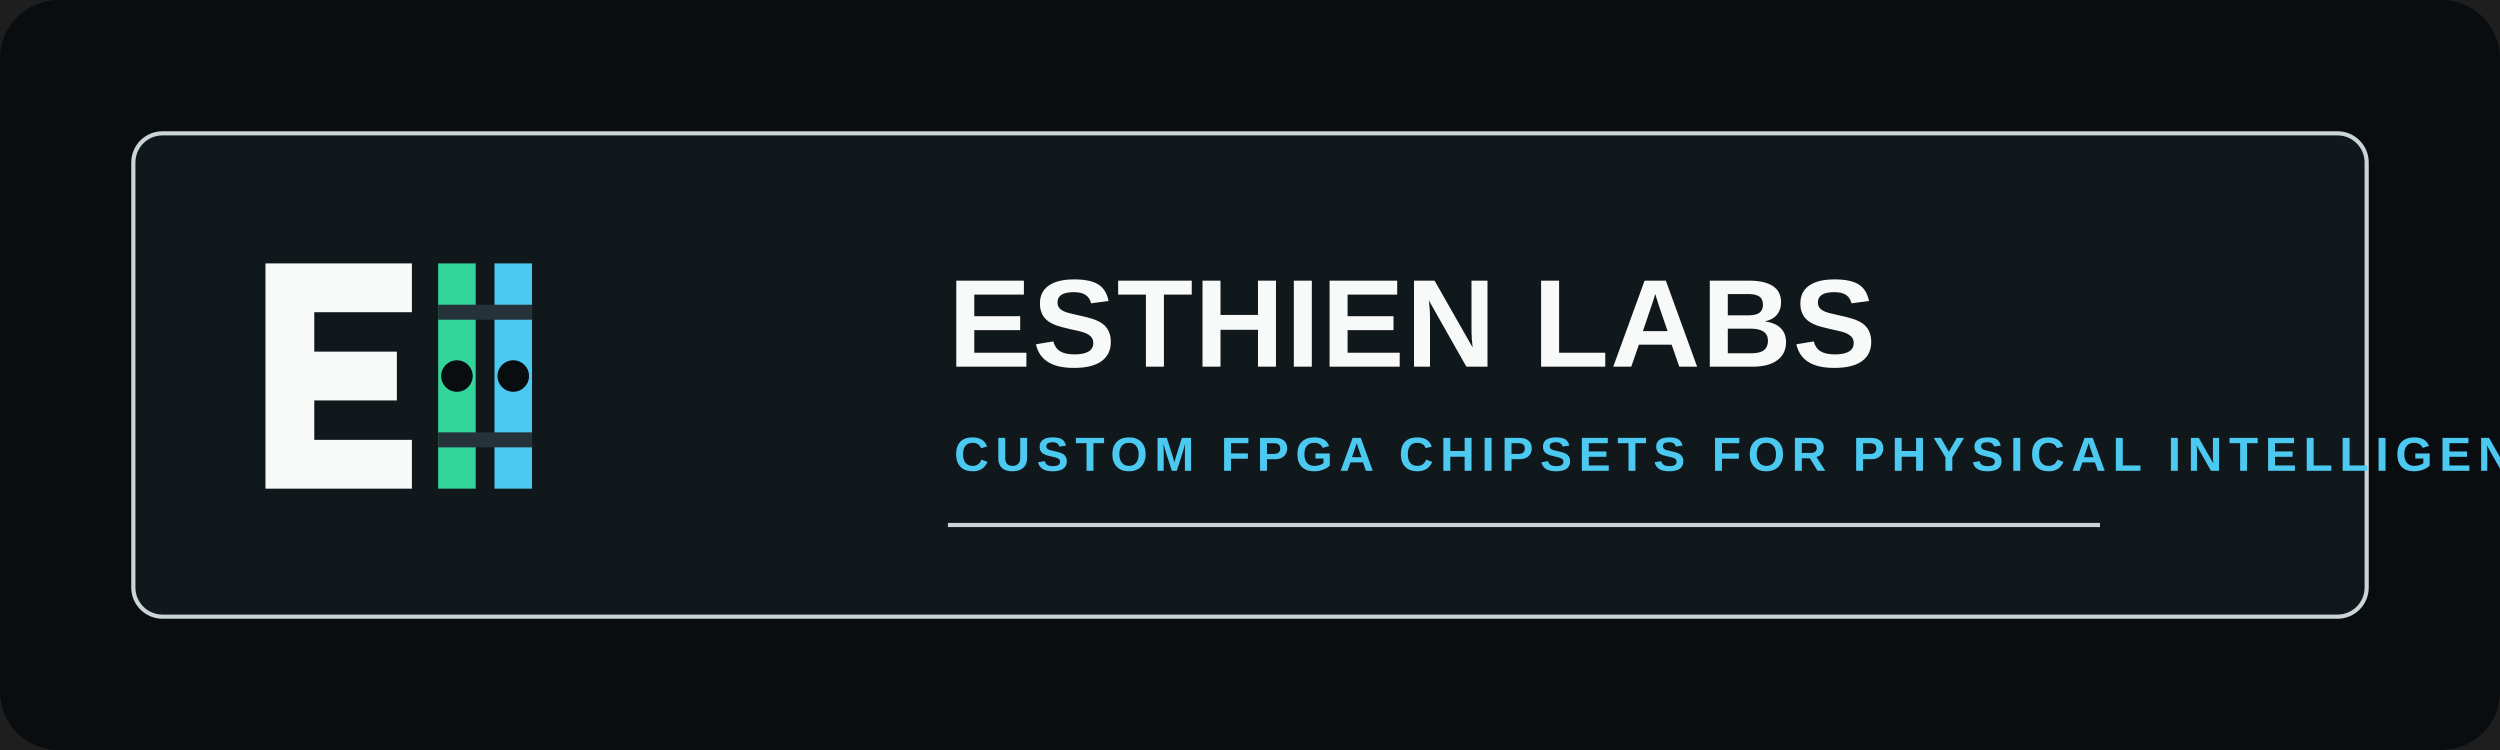
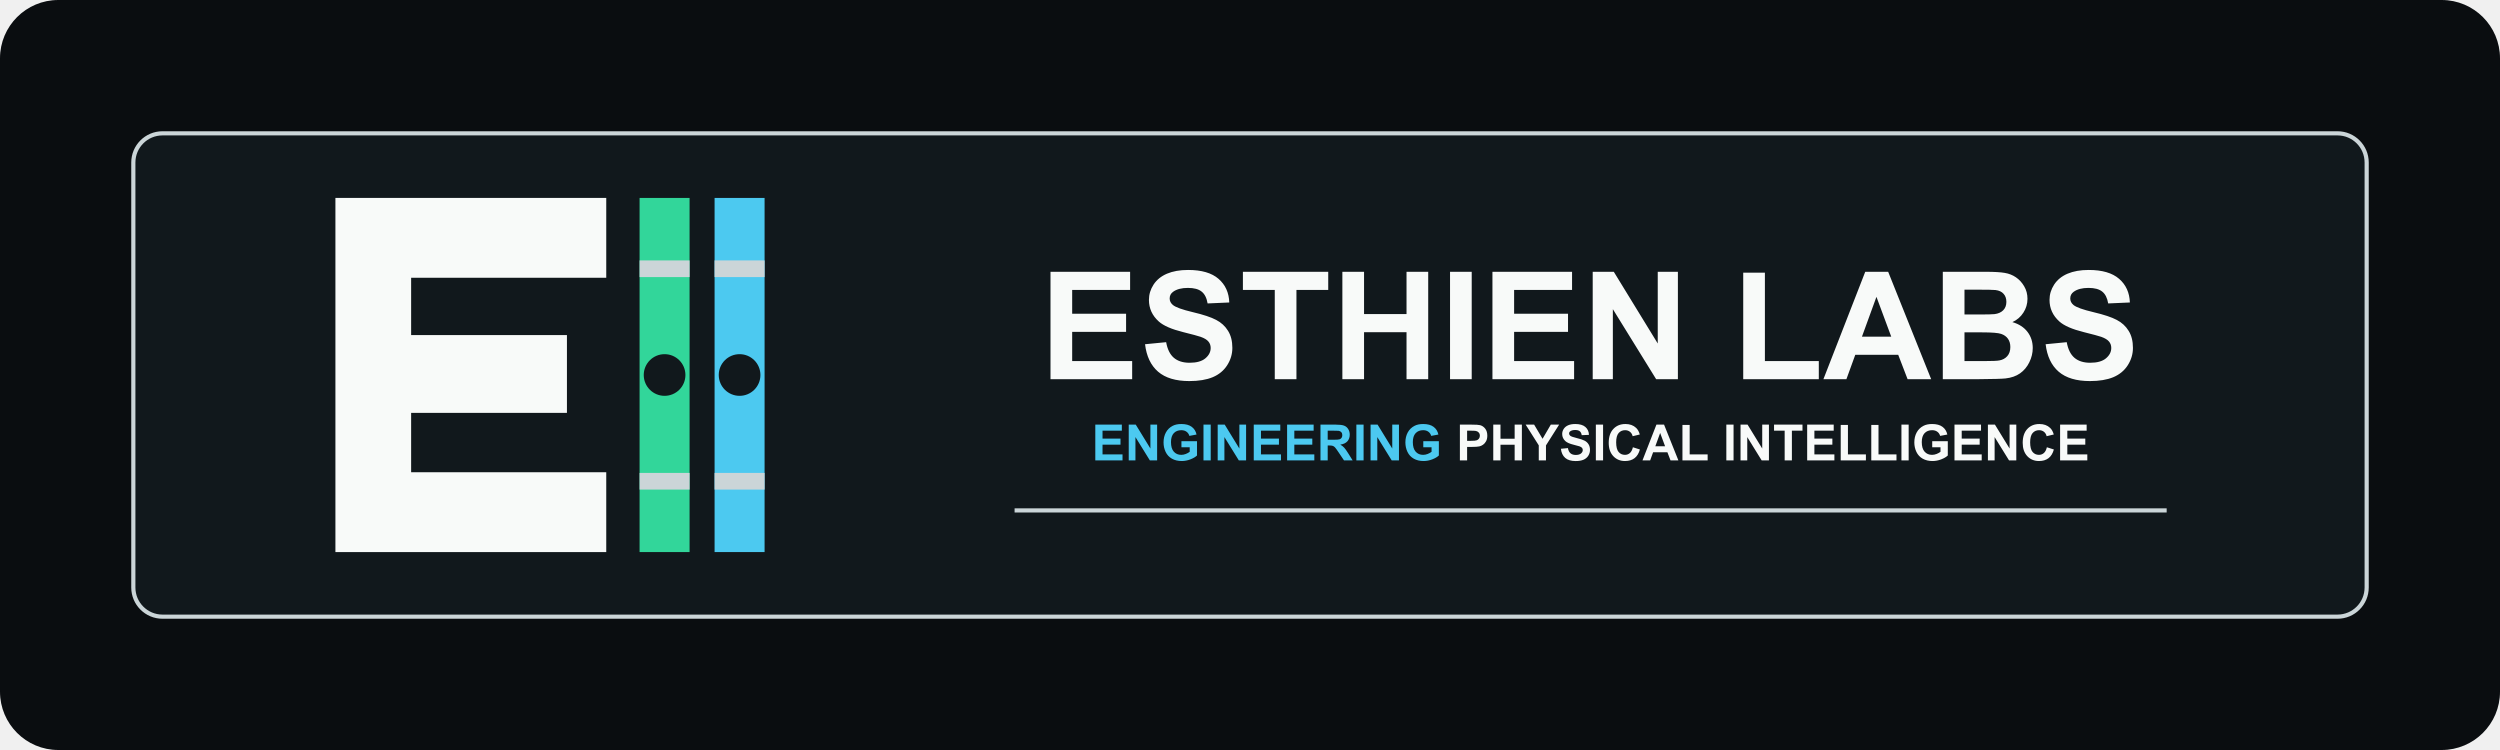
- <svg xmlns="http://www.w3.org/2000/svg" width="1200" height="360" viewBox="0 0 1200 360" fill="none" role="img" aria-label="Esthien Labs horizontal logo">
-   <rect width="1200" height="360" fill="#1E1E1E" />
-   <rect width="1200" height="360" rx="28" fill="#0A0D10" />
-   <rect x="64" y="64" width="1072" height="232" rx="14" fill="#11181C" stroke="#CBD5D8" stroke-width="2" />
-   <g transform="translate(104 94) scale(1.802)">
-     <path d="M13 18H26V78H13V18Z M26 18H52V31H26V18Z M26 41.5H48V54.5H26V41.5Z M26 65H52V78H26V65Z" fill="#F8FAF9" />
-     <path d="M59 18H69V78H59V18Z" fill="#32D69A" />
-     <path d="M74 18H84V78H74V18Z" fill="#4CC9F0" />
-     <path d="M59 31H84M59 65H84" stroke="#263239" stroke-width="4" />
-     <circle cx="64" cy="48" r="4.2" fill="#0A0D10" />
-     <circle cx="79" cy="48" r="4.2" fill="#0A0D10" />
+ <svg xmlns="http://www.w3.org/2000/svg" width="1200" height="360" viewBox="0 0 1200 360" fill="none">
+   <g clip-path="url(#clip0_2004_46)">
+     <path d="M1172 0H28C12.536 0 0 12.536 0 28V332C0 347.464 12.536 360 28 360H1172C1187.46 360 1200 347.464 1200 332V28C1200 12.536 1187.46 0 1172 0Z" fill="#0A0D10" />
+     <path d="M1122 64H78C70.268 64 64 70.268 64 78V282C64 289.732 70.268 296 78 296H1122C1129.73 296 1136 289.732 1136 282V78C1136 70.268 1129.73 64 1122 64Z" fill="#11181C" stroke="#CBD5D8" stroke-width="2" />
+     <path d="M161 95H291V133.324H197.344V160.838H272.129V198.179H197.344V226.676H291V265H161V95Z" fill="#F8FAF9" />
+     <path d="M331 265H307V95H331V265ZM319 170C313.477 170 309 174.477 309 180C309 185.523 313.477 190 319 190C324.523 190 329 185.523 329 180C329 174.477 324.523 170 319 170Z" fill="#32D69A" />
+     <path d="M331 235H307V227H331V235ZM331 133H307V125H331V133Z" fill="#CBD5D8" />
+     <path d="M367 265H343V95H367V265ZM355 170C349.477 170 345 174.477 345 180C345 185.523 349.477 190 355 190C360.523 190 365 185.523 365 180C365 174.477 360.523 170 355 170Z" fill="#4CC9F0" />
+     <path d="M367 235H343V227H367V235ZM367 133H343V125H367V133Z" fill="#CBD5D8" />
+     <path d="M504.238 182V130.461H542.453V139.18H514.645V150.605H540.52V159.289H514.645V173.316H543.438V182H504.238ZM549.625 165.23L559.75 164.246C560.359 167.645 561.59 170.141 563.441 171.734C565.316 173.328 567.836 174.125 571 174.125C574.352 174.125 576.871 173.422 578.559 172.016C580.27 170.586 581.125 168.922 581.125 167.023C581.125 165.805 580.762 164.773 580.035 163.93C579.332 163.062 578.09 162.312 576.309 161.68C575.09 161.258 572.312 160.508 567.977 159.43C562.398 158.047 558.484 156.348 556.234 154.332C553.07 151.496 551.488 148.039 551.488 143.961C551.488 141.336 552.227 138.887 553.703 136.613C555.203 134.316 557.348 132.57 560.137 131.375C562.949 130.18 566.336 129.582 570.297 129.582C576.766 129.582 581.629 131 584.887 133.836C588.168 136.672 589.891 140.457 590.055 145.191L579.648 145.648C579.203 143 578.242 141.102 576.766 139.953C575.312 138.781 573.121 138.195 570.191 138.195C567.168 138.195 564.801 138.816 563.09 140.059C561.988 140.855 561.438 141.922 561.438 143.258C561.438 144.477 561.953 145.52 562.984 146.387C564.297 147.488 567.484 148.637 572.547 149.832C577.609 151.027 581.348 152.27 583.762 153.559C586.199 154.824 588.098 156.57 589.457 158.797C590.84 161 591.531 163.73 591.531 166.988C591.531 169.941 590.711 172.707 589.07 175.285C587.43 177.863 585.109 179.785 582.109 181.051C579.109 182.293 575.371 182.914 570.895 182.914C564.379 182.914 559.375 181.414 555.883 178.414C552.391 175.391 550.305 170.996 549.625 165.23ZM611.887 182V139.18H596.594V130.461H637.551V139.18H622.293V182H611.887ZM644.336 182V130.461H654.742V150.746H675.133V130.461H685.539V182H675.133V159.465H654.742V182H644.336ZM696.016 182V130.461H706.422V182H696.016ZM716.371 182V130.461H754.586V139.18H726.777V150.605H752.652V159.289H726.777V173.316H755.57V182H716.371ZM764.5 182V130.461H774.625L795.719 164.879V130.461H805.387V182H794.945L774.168 148.391V182H764.5ZM836.746 182V130.883H847.152V173.316H873.027V182H836.746ZM926.957 182H915.637L911.137 170.293H890.535L886.281 182H875.242L895.316 130.461H906.32L926.957 182ZM907.797 161.609L900.695 142.484L893.734 161.609H907.797ZM932.547 130.461H953.148C957.227 130.461 960.262 130.637 962.254 130.988C964.27 131.316 966.062 132.02 967.633 133.098C969.227 134.176 970.551 135.617 971.605 137.422C972.66 139.203 973.188 141.207 973.188 143.434C973.188 145.848 972.531 148.062 971.219 150.078C969.93 152.094 968.172 153.605 965.945 154.613C969.086 155.527 971.5 157.086 973.188 159.289C974.875 161.492 975.719 164.082 975.719 167.059C975.719 169.402 975.168 171.688 974.066 173.914C972.988 176.117 971.5 177.887 969.602 179.223C967.727 180.535 965.406 181.344 962.641 181.648C960.906 181.836 956.723 181.953 950.09 182H932.547V130.461ZM942.953 139.039V150.957H949.773C953.828 150.957 956.348 150.898 957.332 150.781C959.113 150.57 960.508 149.961 961.516 148.953C962.547 147.922 963.062 146.574 963.062 144.91C963.062 143.316 962.617 142.027 961.727 141.043C960.859 140.035 959.559 139.426 957.824 139.215C956.793 139.098 953.828 139.039 948.93 139.039H942.953ZM942.953 159.535V173.316H952.586C956.336 173.316 958.715 173.211 959.723 173C961.27 172.719 962.523 172.039 963.484 170.961C964.469 169.859 964.961 168.395 964.961 166.566C964.961 165.02 964.586 163.707 963.836 162.629C963.086 161.551 961.996 160.766 960.566 160.273C959.16 159.781 956.09 159.535 951.355 159.535H942.953ZM981.906 165.23L992.031 164.246C992.641 167.645 993.871 170.141 995.723 171.734C997.598 173.328 1000.12 174.125 1003.28 174.125C1006.63 174.125 1009.15 173.422 1010.84 172.016C1012.55 170.586 1013.41 168.922 1013.41 167.023C1013.41 165.805 1013.04 164.773 1012.32 163.93C1011.61 163.062 1010.37 162.312 1008.59 161.68C1007.37 161.258 1004.59 160.508 1000.26 159.43C994.68 158.047 990.766 156.348 988.516 154.332C985.352 151.496 983.77 148.039 983.77 143.961C983.77 141.336 984.508 138.887 985.984 136.613C987.484 134.316 989.629 132.57 992.418 131.375C995.23 130.18 998.617 129.582 1002.58 129.582C1009.05 129.582 1013.91 131 1017.17 133.836C1020.45 136.672 1022.17 140.457 1022.34 145.191L1011.93 145.648C1011.48 143 1010.52 141.102 1009.05 139.953C1007.59 138.781 1005.4 138.195 1002.47 138.195C999.449 138.195 997.082 138.816 995.371 140.059C994.27 140.855 993.719 141.922 993.719 143.258C993.719 144.477 994.234 145.52 995.266 146.387C996.578 147.488 999.766 148.637 1004.83 149.832C1009.89 151.027 1013.63 152.27 1016.04 153.559C1018.48 154.824 1020.38 156.57 1021.74 158.797C1023.12 161 1023.81 163.73 1023.81 166.988C1023.81 169.941 1022.99 172.707 1021.35 175.285C1019.71 177.863 1017.39 179.785 1014.39 181.051C1011.39 182.293 1007.65 182.914 1003.18 182.914C996.66 182.914 991.656 181.414 988.164 178.414C984.672 175.391 982.586 170.996 981.906 165.23Z" fill="#F8FAF9" />
+     <path d="M525.746 221V203.82H538.484V206.727H529.215V210.535H537.84V213.43H529.215V218.105H538.812V221H525.746ZM541.789 221V203.82H545.164L552.195 215.293V203.82H555.418V221H551.938L545.012 209.797V221H541.789ZM567.09 214.684V211.789H574.566V218.633C573.84 219.336 572.785 219.957 571.402 220.496C570.027 221.027 568.633 221.293 567.219 221.293C565.422 221.293 563.855 220.918 562.52 220.168C561.184 219.41 560.18 218.332 559.508 216.934C558.836 215.527 558.5 214 558.5 212.352C558.5 210.562 558.875 208.973 559.625 207.582C560.375 206.191 561.473 205.125 562.918 204.383C564.02 203.812 565.391 203.527 567.031 203.527C569.164 203.527 570.828 203.977 572.023 204.875C573.227 205.766 574 207 574.344 208.578L570.898 209.223C570.656 208.379 570.199 207.715 569.527 207.23C568.863 206.738 568.031 206.492 567.031 206.492C565.516 206.492 564.309 206.973 563.41 207.934C562.52 208.895 562.074 210.32 562.074 212.211C562.074 214.25 562.527 215.781 563.434 216.805C564.34 217.82 565.527 218.328 566.996 218.328C567.723 218.328 568.449 218.188 569.176 217.906C569.91 217.617 570.539 217.27 571.062 216.863V214.684H567.09ZM577.672 221V203.82H581.141V221H577.672ZM584.492 221V203.82H587.867L594.898 215.293V203.82H598.121V221H594.641L587.715 209.797V221H584.492ZM601.801 221V203.82H614.539V206.727H605.27V210.535H613.895V213.43H605.27V218.105H614.867V221H601.801ZM617.809 221V203.82H630.547V206.727H621.277V210.535H629.902V213.43H621.277V218.105H630.875V221H617.809ZM633.828 221V203.82H641.129C642.965 203.82 644.297 203.977 645.125 204.289C645.961 204.594 646.629 205.141 647.129 205.93C647.629 206.719 647.879 207.621 647.879 208.637C647.879 209.926 647.5 210.992 646.742 211.836C645.984 212.672 644.852 213.199 643.344 213.418C644.094 213.855 644.711 214.336 645.195 214.859C645.688 215.383 646.348 216.312 647.176 217.648L649.273 221H645.125L642.617 217.262C641.727 215.926 641.117 215.086 640.789 214.742C640.461 214.391 640.113 214.152 639.746 214.027C639.379 213.895 638.797 213.828 638 213.828H637.297V221H633.828ZM637.297 211.086H639.863C641.527 211.086 642.566 211.016 642.98 210.875C643.395 210.734 643.719 210.492 643.953 210.148C644.188 209.805 644.305 209.375 644.305 208.859C644.305 208.281 644.148 207.816 643.836 207.465C643.531 207.105 643.098 206.879 642.535 206.785C642.254 206.746 641.41 206.727 640.004 206.727H637.297V211.086ZM651.055 221V203.82H654.523V221H651.055ZM657.875 221V203.82H661.25L668.281 215.293V203.82H671.504V221H668.023L661.098 209.797V221H657.875ZM683.176 214.684V211.789H690.652V218.633C689.926 219.336 688.871 219.957 687.488 220.496C686.113 221.027 684.719 221.293 683.305 221.293C681.508 221.293 679.941 220.918 678.605 220.168C677.27 219.41 676.266 218.332 675.594 216.934C674.922 215.527 674.586 214 674.586 212.352C674.586 210.562 674.961 208.973 675.711 207.582C676.461 206.191 677.559 205.125 679.004 204.383C680.105 203.812 681.477 203.527 683.117 203.527C685.25 203.527 686.914 203.977 688.109 204.875C689.312 205.766 690.086 207 690.43 208.578L686.984 209.223C686.742 208.379 686.285 207.715 685.613 207.23C684.949 206.738 684.117 206.492 683.117 206.492C681.602 206.492 680.395 206.973 679.496 207.934C678.605 208.895 678.16 210.32 678.16 212.211C678.16 214.25 678.613 215.781 679.52 216.805C680.426 217.82 681.613 218.328 683.082 218.328C683.809 218.328 684.535 218.188 685.262 217.906C685.996 217.617 686.625 217.27 687.148 216.863V214.684H683.176Z" fill="#4CC9F0" />
+     <path d="M700.746 221V203.82H706.312C708.422 203.82 709.797 203.906 710.438 204.078C711.422 204.336 712.246 204.898 712.91 205.766C713.574 206.625 713.906 207.738 713.906 209.105C713.906 210.16 713.715 211.047 713.332 211.766C712.949 212.484 712.461 213.051 711.867 213.465C711.281 213.871 710.684 214.141 710.074 214.273C709.246 214.438 708.047 214.52 706.477 214.52H704.215V221H700.746ZM704.215 206.727V211.602H706.113C707.48 211.602 708.395 211.512 708.855 211.332C709.316 211.152 709.676 210.871 709.934 210.488C710.199 210.105 710.332 209.66 710.332 209.152C710.332 208.527 710.148 208.012 709.781 207.605C709.414 207.199 708.949 206.945 708.387 206.844C707.973 206.766 707.141 206.727 705.891 206.727H704.215ZM716.766 221V203.82H720.234V210.582H727.031V203.82H730.5V221H727.031V213.488H720.234V221H716.766ZM738.609 221V213.77L732.316 203.82H736.383L740.426 210.617L744.387 203.82H748.383L742.066 213.793V221H738.609ZM749.227 215.41L752.602 215.082C752.805 216.215 753.215 217.047 753.832 217.578C754.457 218.109 755.297 218.375 756.352 218.375C757.469 218.375 758.309 218.141 758.871 217.672C759.441 217.195 759.727 216.641 759.727 216.008C759.727 215.602 759.605 215.258 759.363 214.977C759.129 214.688 758.715 214.438 758.121 214.227C757.715 214.086 756.789 213.836 755.344 213.477C753.484 213.016 752.18 212.449 751.43 211.777C750.375 210.832 749.848 209.68 749.848 208.32C749.848 207.445 750.094 206.629 750.586 205.871C751.086 205.105 751.801 204.523 752.73 204.125C753.668 203.727 754.797 203.527 756.117 203.527C758.273 203.527 759.895 204 760.98 204.945C762.074 205.891 762.648 207.152 762.703 208.73L759.234 208.883C759.086 208 758.766 207.367 758.273 206.984C757.789 206.594 757.059 206.398 756.082 206.398C755.074 206.398 754.285 206.605 753.715 207.02C753.348 207.285 753.164 207.641 753.164 208.086C753.164 208.492 753.336 208.84 753.68 209.129C754.117 209.496 755.18 209.879 756.867 210.277C758.555 210.676 759.801 211.09 760.605 211.52C761.418 211.941 762.051 212.523 762.504 213.266C762.965 214 763.195 214.91 763.195 215.996C763.195 216.98 762.922 217.902 762.375 218.762C761.828 219.621 761.055 220.262 760.055 220.684C759.055 221.098 757.809 221.305 756.316 221.305C754.145 221.305 752.477 220.805 751.312 219.805C750.148 218.797 749.453 217.332 749.227 215.41ZM766.008 221V203.82H769.477V221H766.008ZM783.785 214.684L787.148 215.75C786.633 217.625 785.773 219.02 784.57 219.934C783.375 220.84 781.855 221.293 780.012 221.293C777.73 221.293 775.855 220.516 774.387 218.961C772.918 217.398 772.184 215.266 772.184 212.562C772.184 209.703 772.922 207.484 774.398 205.906C775.875 204.32 777.816 203.527 780.223 203.527C782.324 203.527 784.031 204.148 785.344 205.391C786.125 206.125 786.711 207.18 787.102 208.555L783.668 209.375C783.465 208.484 783.039 207.781 782.391 207.266C781.75 206.75 780.969 206.492 780.047 206.492C778.773 206.492 777.738 206.949 776.941 207.863C776.152 208.777 775.758 210.258 775.758 212.305C775.758 214.477 776.148 216.023 776.93 216.945C777.711 217.867 778.727 218.328 779.977 218.328C780.898 218.328 781.691 218.035 782.355 217.449C783.02 216.863 783.496 215.941 783.785 214.684ZM805.629 221H801.855L800.355 217.098H793.488L792.07 221H788.391L795.082 203.82H798.75L805.629 221ZM799.242 214.203L796.875 207.828L794.555 214.203H799.242ZM807.574 221V203.961H811.043V218.105H819.668V221H807.574Z" fill="#F8FAF9" />
+     <path d="M828.641 221V203.82H832.109V221H828.641ZM835.461 221V203.82H838.836L845.867 215.293V203.82H849.09V221H845.609L838.684 209.797V221H835.461ZM856.637 221V206.727H851.539V203.82H865.191V206.727H860.105V221H856.637ZM867.441 221V203.82H880.18V206.727H870.91V210.535H879.535V213.43H870.91V218.105H880.508V221H867.441ZM883.543 221V203.961H887.012V218.105H895.637V221H883.543ZM898.215 221V203.961H901.684V218.105H910.309V221H898.215ZM912.688 221V203.82H916.156V221H912.688ZM927.465 214.684V211.789H934.941V218.633C934.215 219.336 933.16 219.957 931.777 220.496C930.402 221.027 929.008 221.293 927.594 221.293C925.797 221.293 924.23 220.918 922.895 220.168C921.559 219.41 920.555 218.332 919.883 216.934C919.211 215.527 918.875 214 918.875 212.352C918.875 210.562 919.25 208.973 920 207.582C920.75 206.191 921.848 205.125 923.293 204.383C924.395 203.812 925.766 203.527 927.406 203.527C929.539 203.527 931.203 203.977 932.398 204.875C933.602 205.766 934.375 207 934.719 208.578L931.273 209.223C931.031 208.379 930.574 207.715 929.902 207.23C929.238 206.738 928.406 206.492 927.406 206.492C925.891 206.492 924.684 206.973 923.785 207.934C922.895 208.895 922.449 210.32 922.449 212.211C922.449 214.25 922.902 215.781 923.809 216.805C924.715 217.82 925.902 218.328 927.371 218.328C928.098 218.328 928.824 218.188 929.551 217.906C930.285 217.617 930.914 217.27 931.438 216.863V214.684H927.465ZM938.152 221V203.82H950.891V206.727H941.621V210.535H950.246V213.43H941.621V218.105H951.219V221H938.152ZM954.195 221V203.82H957.57L964.602 215.293V203.82H967.824V221H964.344L957.418 209.797V221H954.195ZM982.496 214.684L985.859 215.75C985.344 217.625 984.484 219.02 983.281 219.934C982.086 220.84 980.566 221.293 978.723 221.293C976.441 221.293 974.566 220.516 973.098 218.961C971.629 217.398 970.895 215.266 970.895 212.562C970.895 209.703 971.633 207.484 973.109 205.906C974.586 204.32 976.527 203.527 978.934 203.527C981.035 203.527 982.742 204.148 984.055 205.391C984.836 206.125 985.422 207.18 985.812 208.555L982.379 209.375C982.176 208.484 981.75 207.781 981.102 207.266C980.461 206.75 979.68 206.492 978.758 206.492C977.484 206.492 976.449 206.949 975.652 207.863C974.863 208.777 974.469 210.258 974.469 212.305C974.469 214.477 974.859 216.023 975.641 216.945C976.422 217.867 977.438 218.328 978.688 218.328C979.609 218.328 980.402 218.035 981.066 217.449C981.73 216.863 982.207 215.941 982.496 214.684ZM988.848 221V203.82H1001.59V206.727H992.316V210.535H1000.94V213.43H992.316V218.105H1001.91V221H988.848Z" fill="#F8FAF9" />
+     <path d="M487 245H1040" stroke="#CBD5D8" stroke-width="2" />
  </g>
-   <text x="455" y="176" fill="#F8FAF9" font-family="Arial Black, Arial, Helvetica, sans-serif" font-size="60" font-weight="900" letter-spacing="0.5">ESTHIEN LABS</text>
-   <text x="458" y="226" fill="#4CC9F0" font-family="Arial, Helvetica, sans-serif" font-size="23" font-weight="800" letter-spacing="3.2">CUSTOM FPGA CHIPSETS FOR PHYSICAL INTELLIGENCE</text>
-   <path d="M455 252H1008" stroke="#CBD5D8" stroke-width="2" />
+   <defs>
+     <clipPath id="clip0_2004_46">
+       <rect width="1200" height="360" fill="white" />
+     </clipPath>
+   </defs>
</svg>
